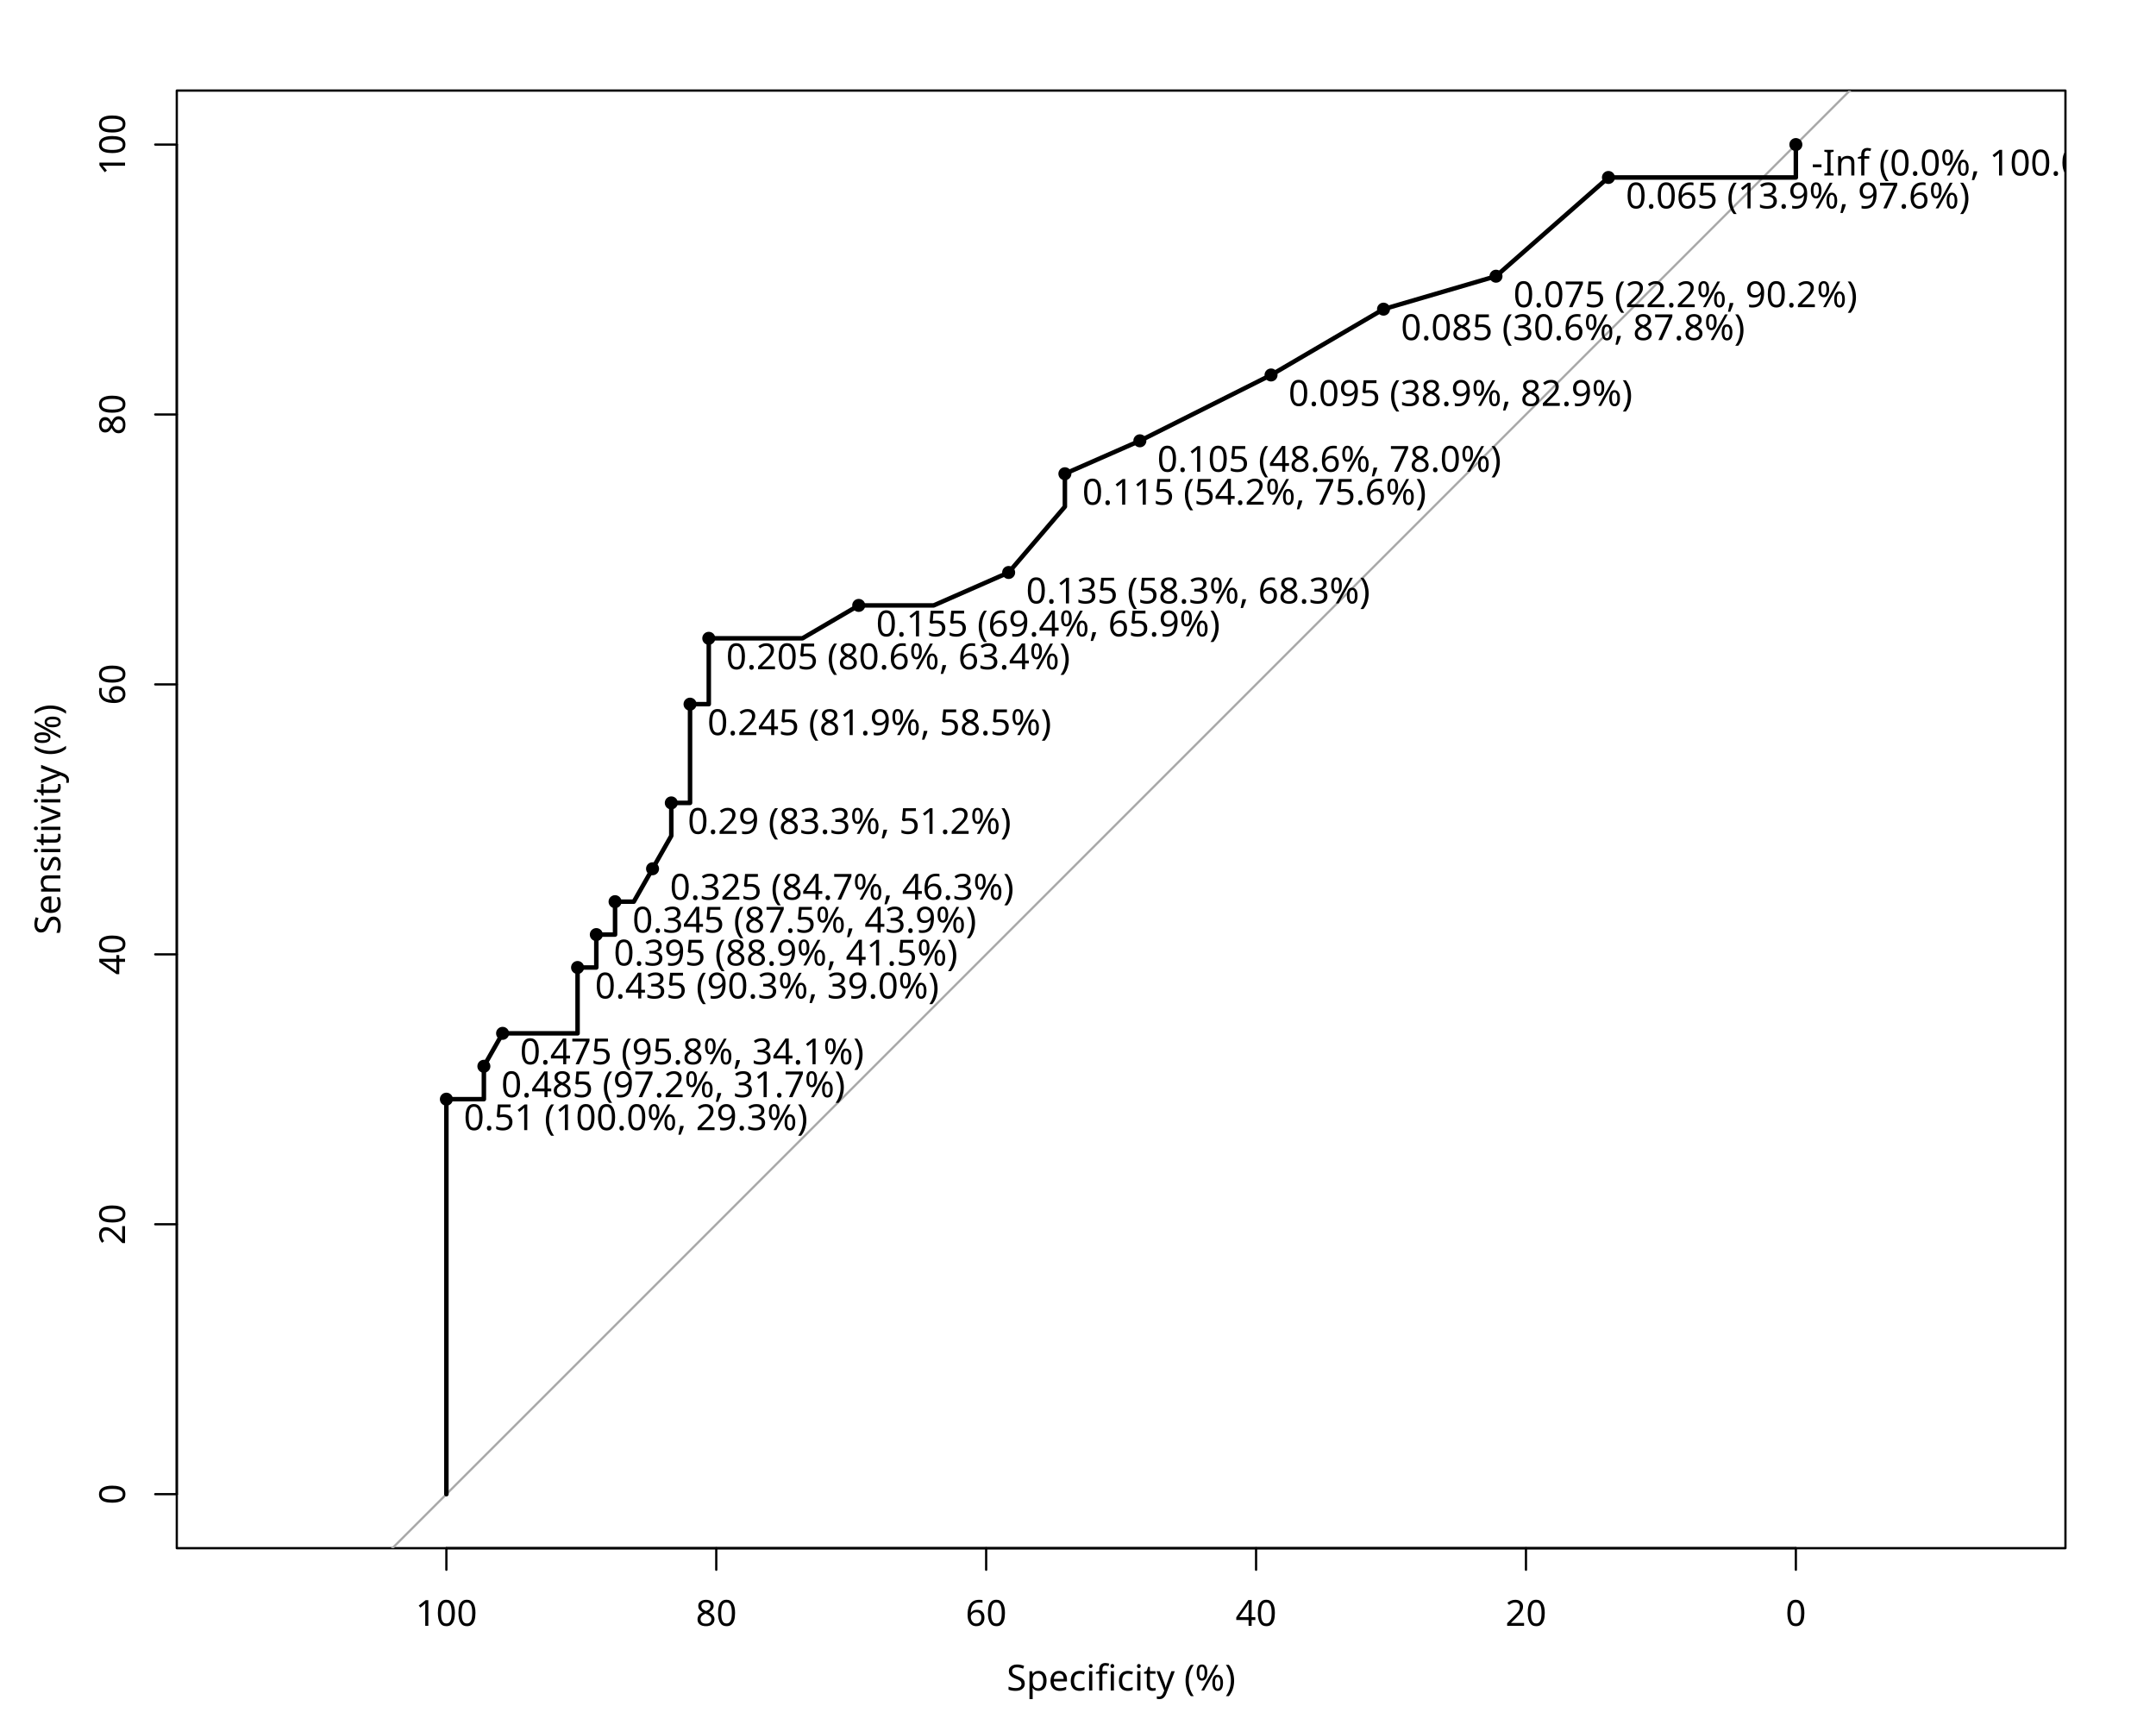
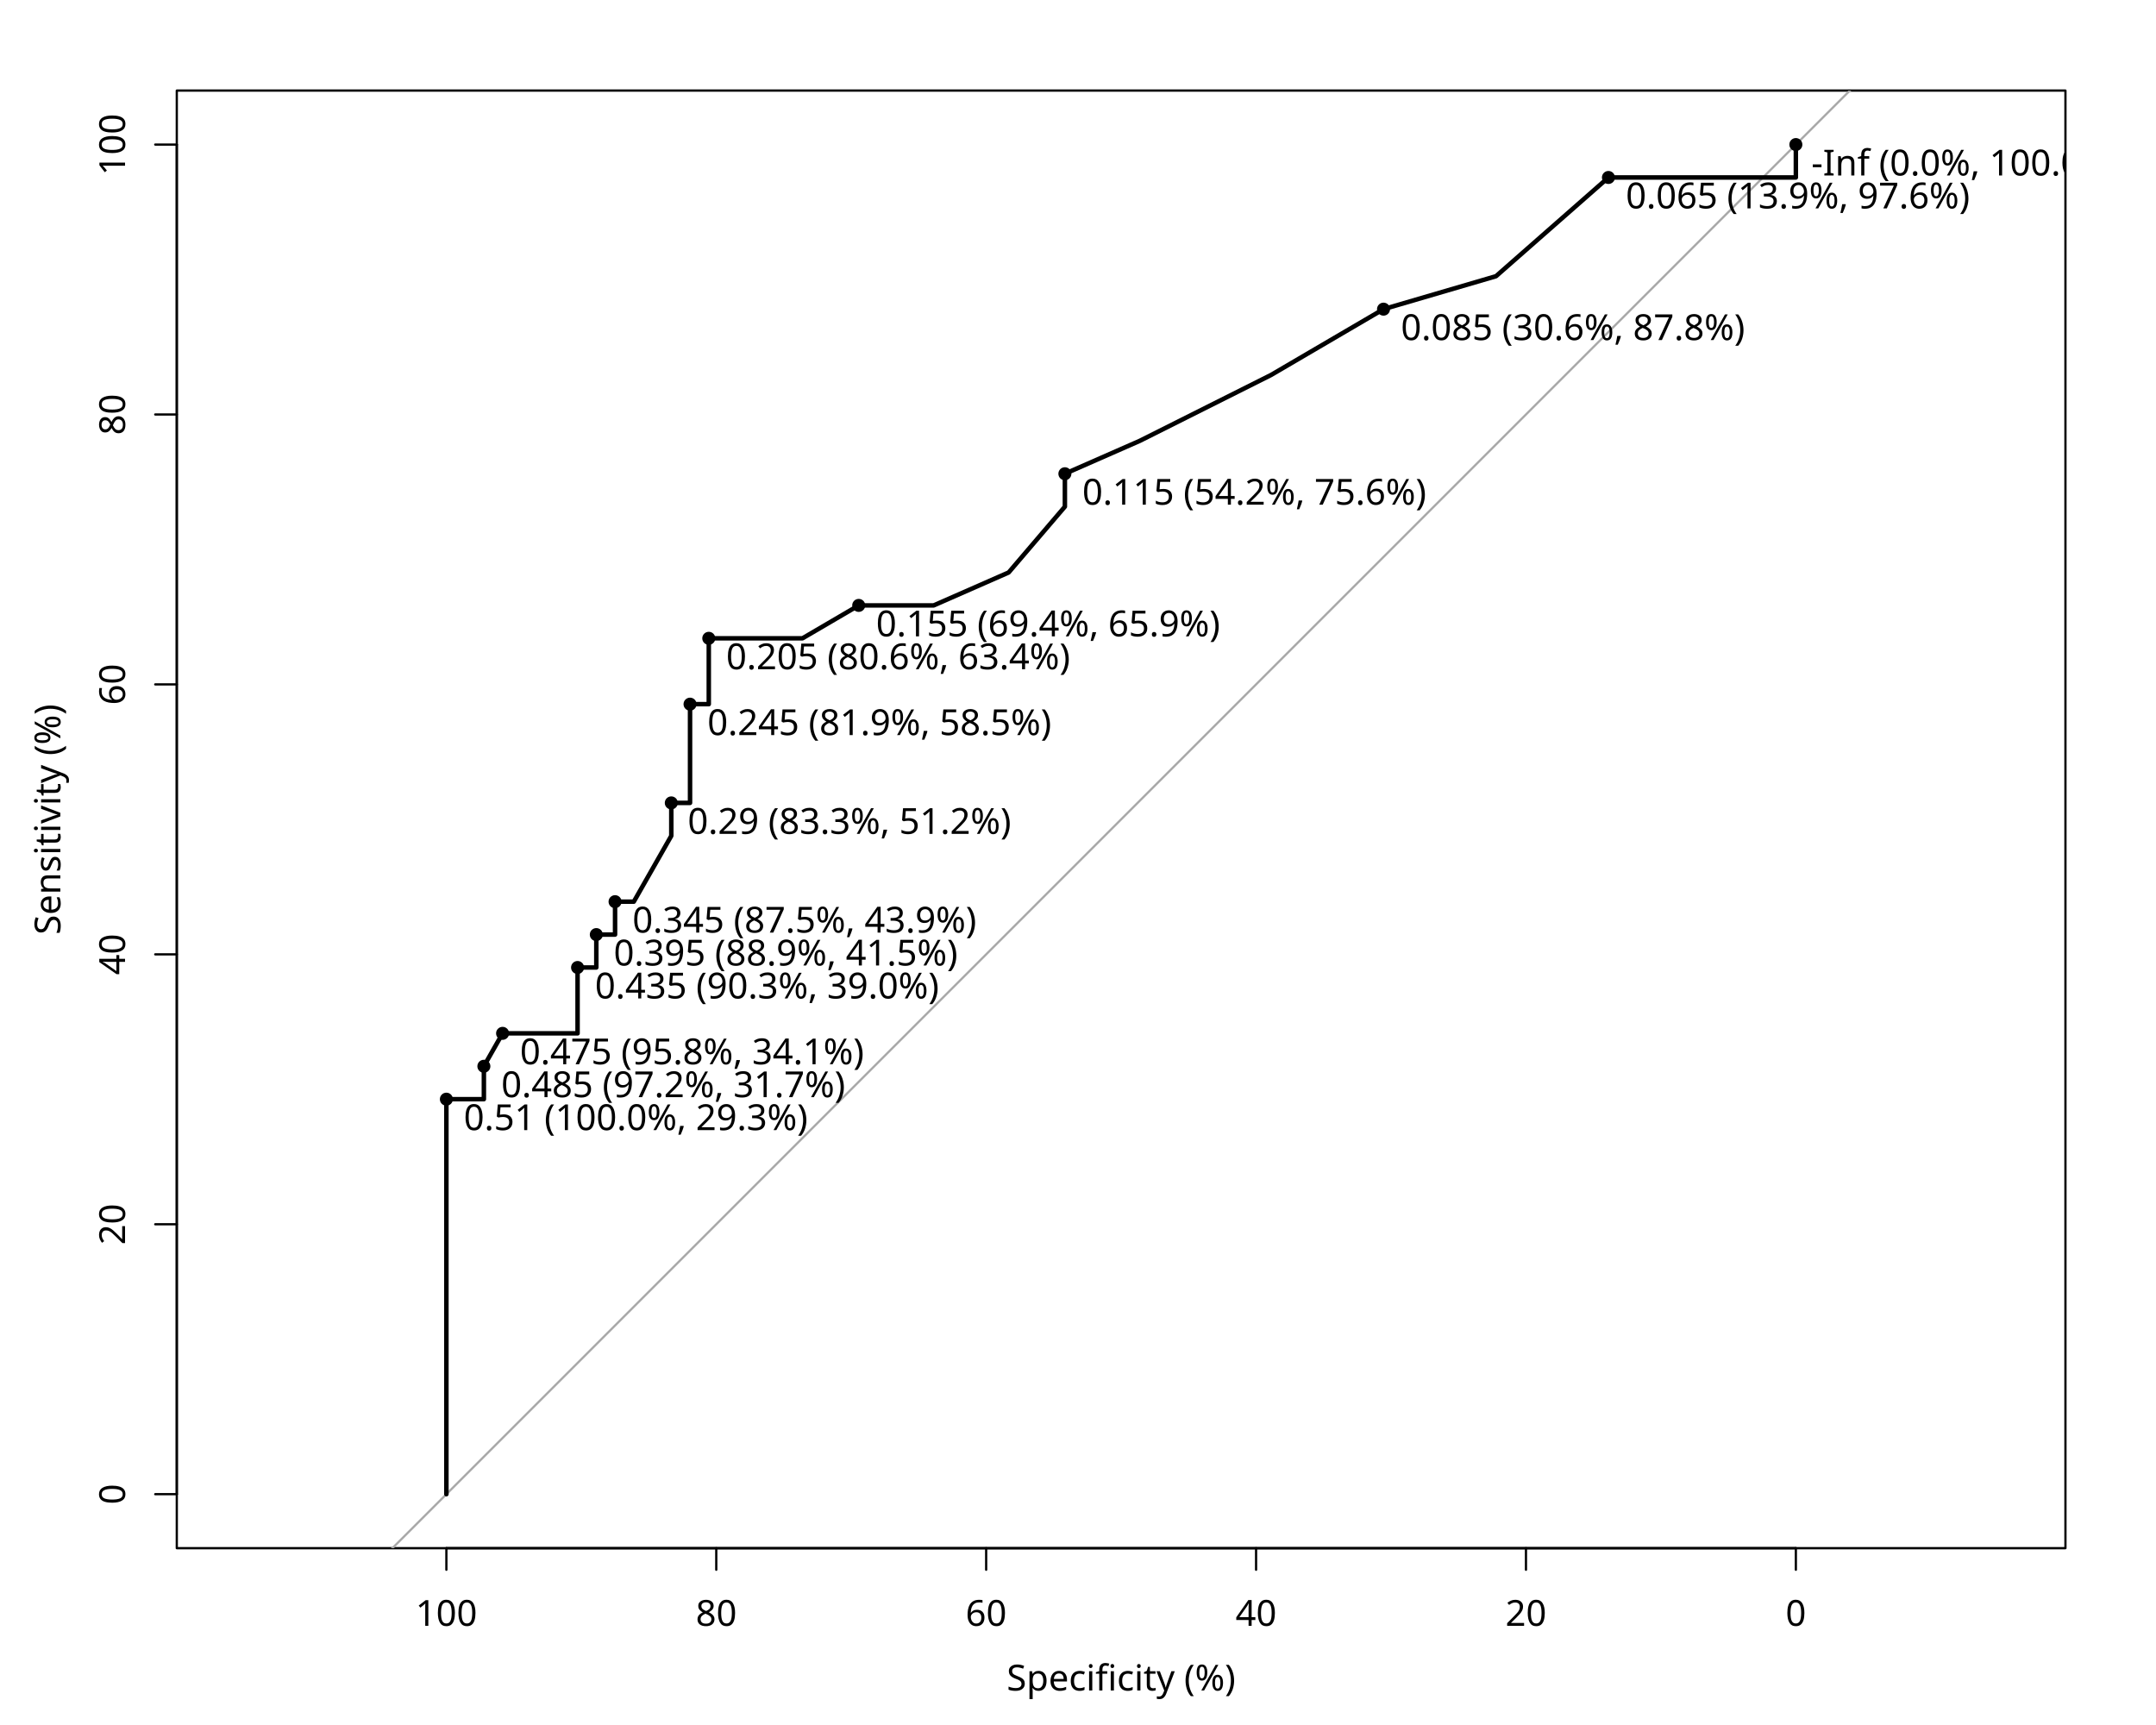
<svg xmlns="http://www.w3.org/2000/svg" class="svglite" data-engine-version="2.0" width="720.00pt" height="576.00pt" viewBox="0 0 720.00 576.00">
  <defs>
    <style type="text/css">
    .svglite line, .svglite polyline, .svglite polygon, .svglite path, .svglite rect, .svglite circle {
      fill: none;
      stroke: #000000;
      stroke-linecap: round;
      stroke-linejoin: round;
      stroke-miterlimit: 10.00;
    }
  </style>
  </defs>
  <rect width="100%" height="100%" style="stroke: none; fill: #FFFFFF;" />
  <defs>
    <clipPath id="cpMC4wMHw3MjAuMDB8MC4wMHw1NzYuMDA=">
      <rect x="0.00" y="0.00" width="720.00" height="576.00" />
    </clipPath>
  </defs>
  <g clip-path="url(#cpMC4wMHw3MjAuMDB8MC4wMHw1NzYuMDA=)">
    <text x="374.40" y="564.48" text-anchor="middle" style="font-size: 12.00px; font-family: sans;" textLength="76.02px" lengthAdjust="spacingAndGlyphs">Specificity (%)</text>
    <text transform="translate(20.16,273.60) rotate(-90)" text-anchor="middle" style="font-size: 12.00px; font-family: sans;" textLength="76.02px" lengthAdjust="spacingAndGlyphs">Sensitivity (%)</text>
    <polygon points="59.04,516.96 689.76,516.96 689.76,30.24 59.04,30.24 " style="stroke-width: 0.75; fill: none;" />
    <line x1="599.73" y1="516.96" x2="149.07" y2="516.96" style="stroke-width: 0.75;" />
    <line x1="599.73" y1="516.96" x2="599.73" y2="524.16" style="stroke-width: 0.75;" />
    <line x1="509.60" y1="516.96" x2="509.60" y2="524.16" style="stroke-width: 0.75;" />
    <line x1="419.47" y1="516.96" x2="419.47" y2="524.16" style="stroke-width: 0.75;" />
    <line x1="329.33" y1="516.96" x2="329.33" y2="524.16" style="stroke-width: 0.75;" />
    <line x1="239.20" y1="516.96" x2="239.20" y2="524.16" style="stroke-width: 0.75;" />
    <line x1="149.07" y1="516.96" x2="149.07" y2="524.16" style="stroke-width: 0.75;" />
    <text x="149.07" y="542.88" text-anchor="middle" style="font-size: 12.00px; font-family: sans;" textLength="20.02px" lengthAdjust="spacingAndGlyphs">100</text>
    <text x="239.20" y="542.88" text-anchor="middle" style="font-size: 12.00px; font-family: sans;" textLength="13.35px" lengthAdjust="spacingAndGlyphs">80</text>
    <text x="329.33" y="542.88" text-anchor="middle" style="font-size: 12.00px; font-family: sans;" textLength="13.35px" lengthAdjust="spacingAndGlyphs">60</text>
    <text x="419.47" y="542.88" text-anchor="middle" style="font-size: 12.00px; font-family: sans;" textLength="13.35px" lengthAdjust="spacingAndGlyphs">40</text>
    <text x="509.60" y="542.88" text-anchor="middle" style="font-size: 12.00px; font-family: sans;" textLength="13.35px" lengthAdjust="spacingAndGlyphs">20</text>
    <text x="599.73" y="542.88" text-anchor="middle" style="font-size: 12.00px; font-family: sans;" textLength="6.67px" lengthAdjust="spacingAndGlyphs">0</text>
    <line x1="59.04" y1="498.93" x2="59.04" y2="48.27" style="stroke-width: 0.75;" />
    <line x1="59.04" y1="498.93" x2="51.84" y2="498.93" style="stroke-width: 0.75;" />
    <line x1="59.04" y1="408.80" x2="51.84" y2="408.80" style="stroke-width: 0.75;" />
    <line x1="59.04" y1="318.67" x2="51.84" y2="318.67" style="stroke-width: 0.75;" />
    <line x1="59.04" y1="228.53" x2="51.84" y2="228.53" style="stroke-width: 0.75;" />
    <line x1="59.04" y1="138.40" x2="51.84" y2="138.40" style="stroke-width: 0.75;" />
    <line x1="59.04" y1="48.27" x2="51.84" y2="48.27" style="stroke-width: 0.75;" />
    <text transform="translate(41.76,498.93) rotate(-90)" text-anchor="middle" style="font-size: 12.00px; font-family: sans;" textLength="6.67px" lengthAdjust="spacingAndGlyphs">0</text>
    <text transform="translate(41.76,408.80) rotate(-90)" text-anchor="middle" style="font-size: 12.00px; font-family: sans;" textLength="13.35px" lengthAdjust="spacingAndGlyphs">20</text>
    <text transform="translate(41.76,318.67) rotate(-90)" text-anchor="middle" style="font-size: 12.00px; font-family: sans;" textLength="13.35px" lengthAdjust="spacingAndGlyphs">40</text>
    <text transform="translate(41.76,228.53) rotate(-90)" text-anchor="middle" style="font-size: 12.00px; font-family: sans;" textLength="13.35px" lengthAdjust="spacingAndGlyphs">60</text>
    <text transform="translate(41.76,138.40) rotate(-90)" text-anchor="middle" style="font-size: 12.00px; font-family: sans;" textLength="13.35px" lengthAdjust="spacingAndGlyphs">80</text>
    <text transform="translate(41.76,48.27) rotate(-90)" text-anchor="middle" style="font-size: 12.00px; font-family: sans;" textLength="20.02px" lengthAdjust="spacingAndGlyphs">100</text>
  </g>
  <defs>
    <clipPath id="cpNTkuMDR8Njg5Ljc2fDMwLjI0fDUxNi45Ng==">
      <rect x="59.04" y="30.24" width="630.72" height="486.72" />
    </clipPath>
  </defs>
  <g clip-path="url(#cpNTkuMDR8Njg5Ljc2fDMwLjI0fDUxNi45Ng==)">
    <line x1="59.04" y1="588.96" x2="689.76" y2="-41.76" style="stroke-width: 0.75; stroke: #A9A9A9;" />
    <polyline points="599.73,48.27 599.73,59.26 568.44,59.26 549.66,59.26 537.14,59.26 499.59,92.23 462.03,103.23 424.47,125.21 380.66,147.19 355.62,158.19 355.62,169.18 336.84,191.16 311.81,202.15 286.77,202.15 267.99,213.14 255.47,213.14 249.21,213.14 236.70,213.14 236.70,224.14 236.70,235.13 230.44,235.13 230.44,246.12 230.44,257.11 230.44,268.10 224.18,268.10 224.18,279.10 217.92,290.09 211.66,301.08 205.40,301.08 205.40,312.07 199.14,312.07 199.14,323.06 192.88,323.06 192.88,345.05 186.62,345.05 180.36,345.05 167.84,345.05 161.59,356.04 161.59,367.03 149.07,367.03 149.07,378.02 149.07,389.01 149.07,400.01 149.07,411.00 149.07,432.98 149.07,443.97 149.07,454.97 149.07,465.96 149.07,476.95 149.07,487.94 149.07,498.93 " style="stroke-width: 1.50;" />
    <circle cx="599.73" cy="48.27" r="1.80" style="stroke-width: 0.75; fill: #000000;" />
    <circle cx="537.14" cy="59.26" r="1.80" style="stroke-width: 0.75; fill: #000000;" />
-     <circle cx="499.59" cy="92.23" r="1.80" style="stroke-width: 0.75; fill: #000000;" />
    <circle cx="462.03" cy="103.23" r="1.80" style="stroke-width: 0.75; fill: #000000;" />
-     <circle cx="424.47" cy="125.21" r="1.80" style="stroke-width: 0.75; fill: #000000;" />
-     <circle cx="380.66" cy="147.19" r="1.80" style="stroke-width: 0.75; fill: #000000;" />
    <circle cx="355.62" cy="158.19" r="1.80" style="stroke-width: 0.75; fill: #000000;" />
-     <circle cx="336.84" cy="191.16" r="1.80" style="stroke-width: 0.75; fill: #000000;" />
    <circle cx="286.77" cy="202.15" r="1.80" style="stroke-width: 0.75; fill: #000000;" />
    <circle cx="236.70" cy="213.14" r="1.80" style="stroke-width: 0.75; fill: #000000;" />
    <circle cx="230.44" cy="235.13" r="1.80" style="stroke-width: 0.75; fill: #000000;" />
    <circle cx="224.18" cy="268.10" r="1.80" style="stroke-width: 0.75; fill: #000000;" />
-     <circle cx="217.92" cy="290.09" r="1.80" style="stroke-width: 0.75; fill: #000000;" />
    <circle cx="205.40" cy="301.08" r="1.80" style="stroke-width: 0.75; fill: #000000;" />
    <circle cx="199.14" cy="312.07" r="1.80" style="stroke-width: 0.75; fill: #000000;" />
    <circle cx="192.88" cy="323.06" r="1.80" style="stroke-width: 0.75; fill: #000000;" />
    <circle cx="167.84" cy="345.05" r="1.80" style="stroke-width: 0.75; fill: #000000;" />
    <circle cx="161.59" cy="356.04" r="1.80" style="stroke-width: 0.75; fill: #000000;" />
    <circle cx="149.07" cy="367.03" r="1.80" style="stroke-width: 0.75; fill: #000000;" />
    <text x="604.90" y="58.59" style="font-size: 12.00px; font-family: sans;" textLength="103.38px" lengthAdjust="spacingAndGlyphs">-Inf (0.0%, 100.0%)</text>
    <text x="542.94" y="69.58" style="font-size: 12.00px; font-family: sans;" textLength="116.08px" lengthAdjust="spacingAndGlyphs">0.065 (13.9%, 97.6%)</text>
-     <text x="505.39" y="102.56" style="font-size: 12.00px; font-family: sans;" textLength="116.08px" lengthAdjust="spacingAndGlyphs">0.075 (22.2%, 90.2%)</text>
    <text x="467.83" y="113.55" style="font-size: 12.00px; font-family: sans;" textLength="116.08px" lengthAdjust="spacingAndGlyphs">0.085 (30.6%, 87.8%)</text>
-     <text x="430.28" y="135.53" style="font-size: 12.00px; font-family: sans;" textLength="116.08px" lengthAdjust="spacingAndGlyphs">0.095 (38.9%, 82.9%)</text>
-     <text x="386.46" y="157.52" style="font-size: 12.00px; font-family: sans;" textLength="116.08px" lengthAdjust="spacingAndGlyphs">0.105 (48.6%, 78.0%)</text>
    <text x="361.43" y="168.51" style="font-size: 12.00px; font-family: sans;" textLength="116.08px" lengthAdjust="spacingAndGlyphs">0.115 (54.2%, 75.6%)</text>
-     <text x="342.65" y="201.48" style="font-size: 12.00px; font-family: sans;" textLength="116.08px" lengthAdjust="spacingAndGlyphs">0.135 (58.3%, 68.3%)</text>
    <text x="292.57" y="212.48" style="font-size: 12.00px; font-family: sans;" textLength="116.08px" lengthAdjust="spacingAndGlyphs">0.155 (69.4%, 65.9%)</text>
    <text x="242.50" y="223.47" style="font-size: 12.00px; font-family: sans;" textLength="116.08px" lengthAdjust="spacingAndGlyphs">0.205 (80.6%, 63.4%)</text>
    <text x="236.24" y="245.45" style="font-size: 12.00px; font-family: sans;" textLength="116.08px" lengthAdjust="spacingAndGlyphs">0.245 (81.9%, 58.5%)</text>
    <text x="229.65" y="278.43" style="font-size: 12.00px; font-family: sans;" textLength="109.40px" lengthAdjust="spacingAndGlyphs">0.29 (83.3%, 51.2%)</text>
-     <text x="223.72" y="300.41" style="font-size: 12.00px; font-family: sans;" textLength="116.08px" lengthAdjust="spacingAndGlyphs">0.325 (84.7%, 46.3%)</text>
    <text x="211.20" y="311.40" style="font-size: 12.00px; font-family: sans;" textLength="116.08px" lengthAdjust="spacingAndGlyphs">0.345 (87.5%, 43.9%)</text>
    <text x="204.94" y="322.39" style="font-size: 12.00px; font-family: sans;" textLength="116.08px" lengthAdjust="spacingAndGlyphs">0.395 (88.9%, 41.5%)</text>
    <text x="198.69" y="333.39" style="font-size: 12.00px; font-family: sans;" textLength="116.08px" lengthAdjust="spacingAndGlyphs">0.435 (90.3%, 39.0%)</text>
    <text x="173.65" y="355.37" style="font-size: 12.00px; font-family: sans;" textLength="116.08px" lengthAdjust="spacingAndGlyphs">0.475 (95.8%, 34.1%)</text>
    <text x="167.39" y="366.36" style="font-size: 12.00px; font-family: sans;" textLength="116.08px" lengthAdjust="spacingAndGlyphs">0.485 (97.2%, 31.7%)</text>
    <text x="154.87" y="377.35" style="font-size: 12.00px; font-family: sans;" textLength="116.08px" lengthAdjust="spacingAndGlyphs">0.51 (100.0%, 29.3%)</text>
  </g>
</svg>
